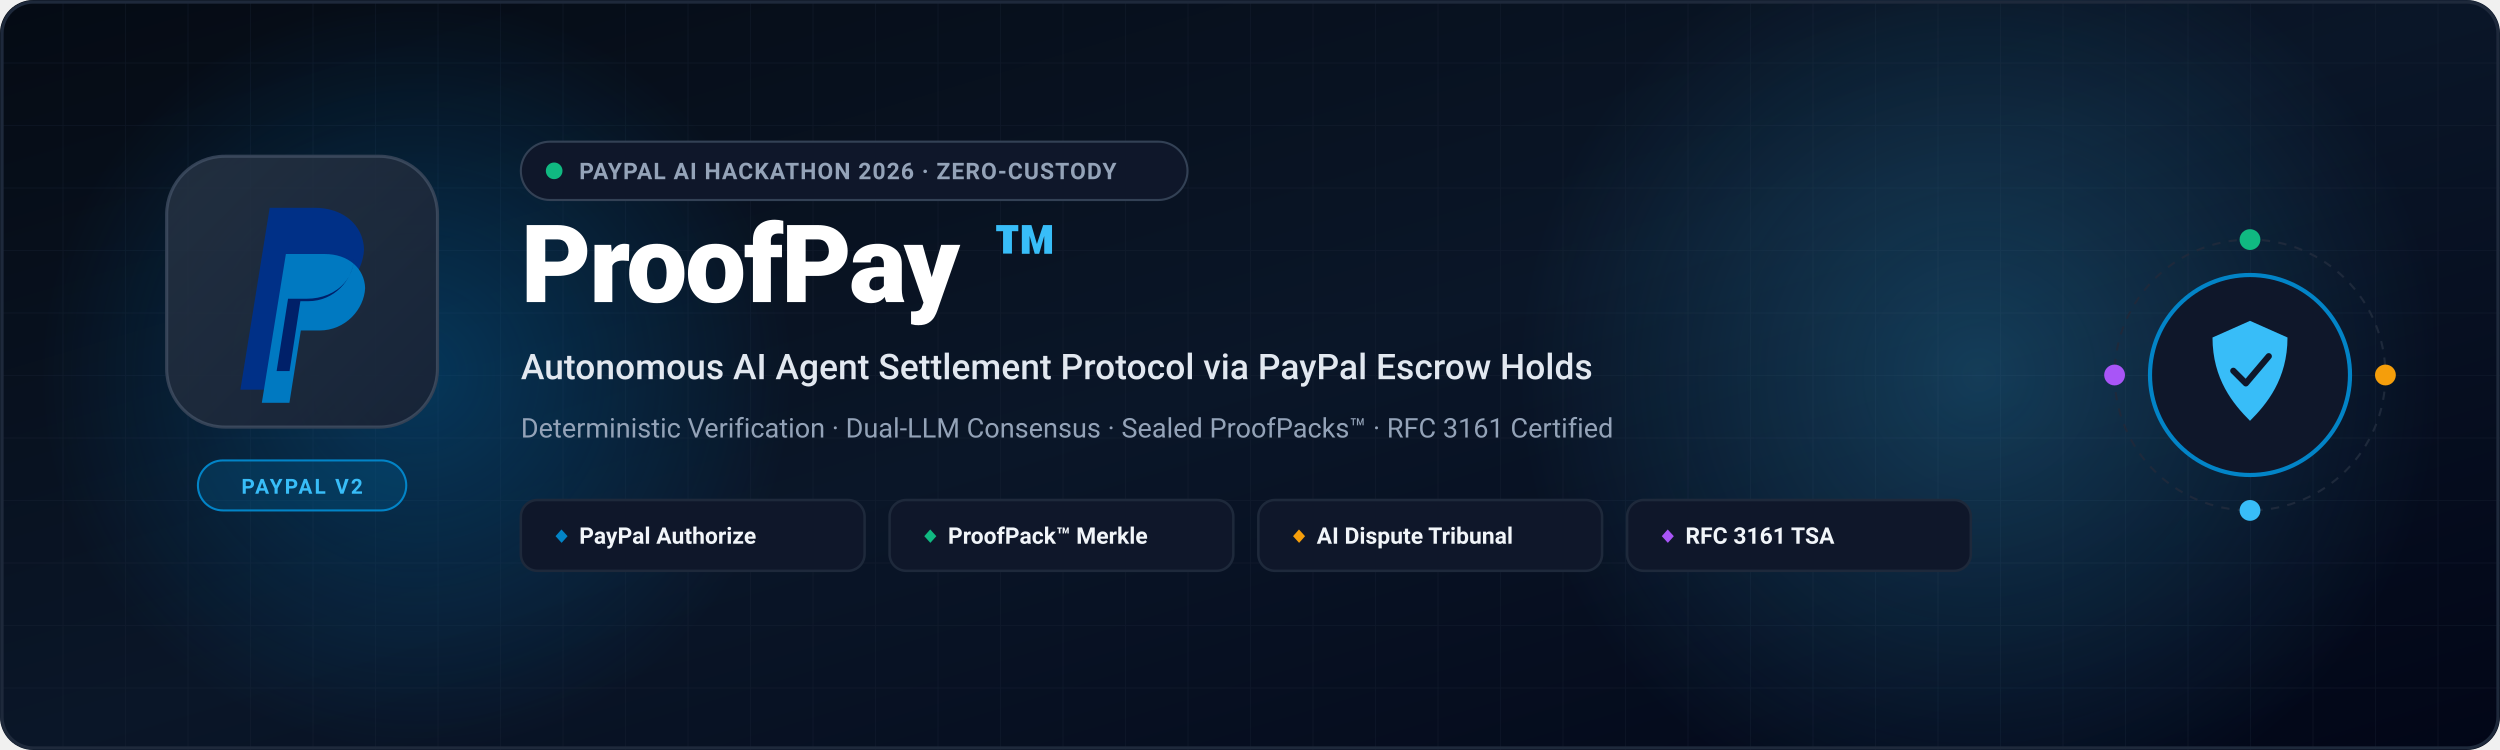
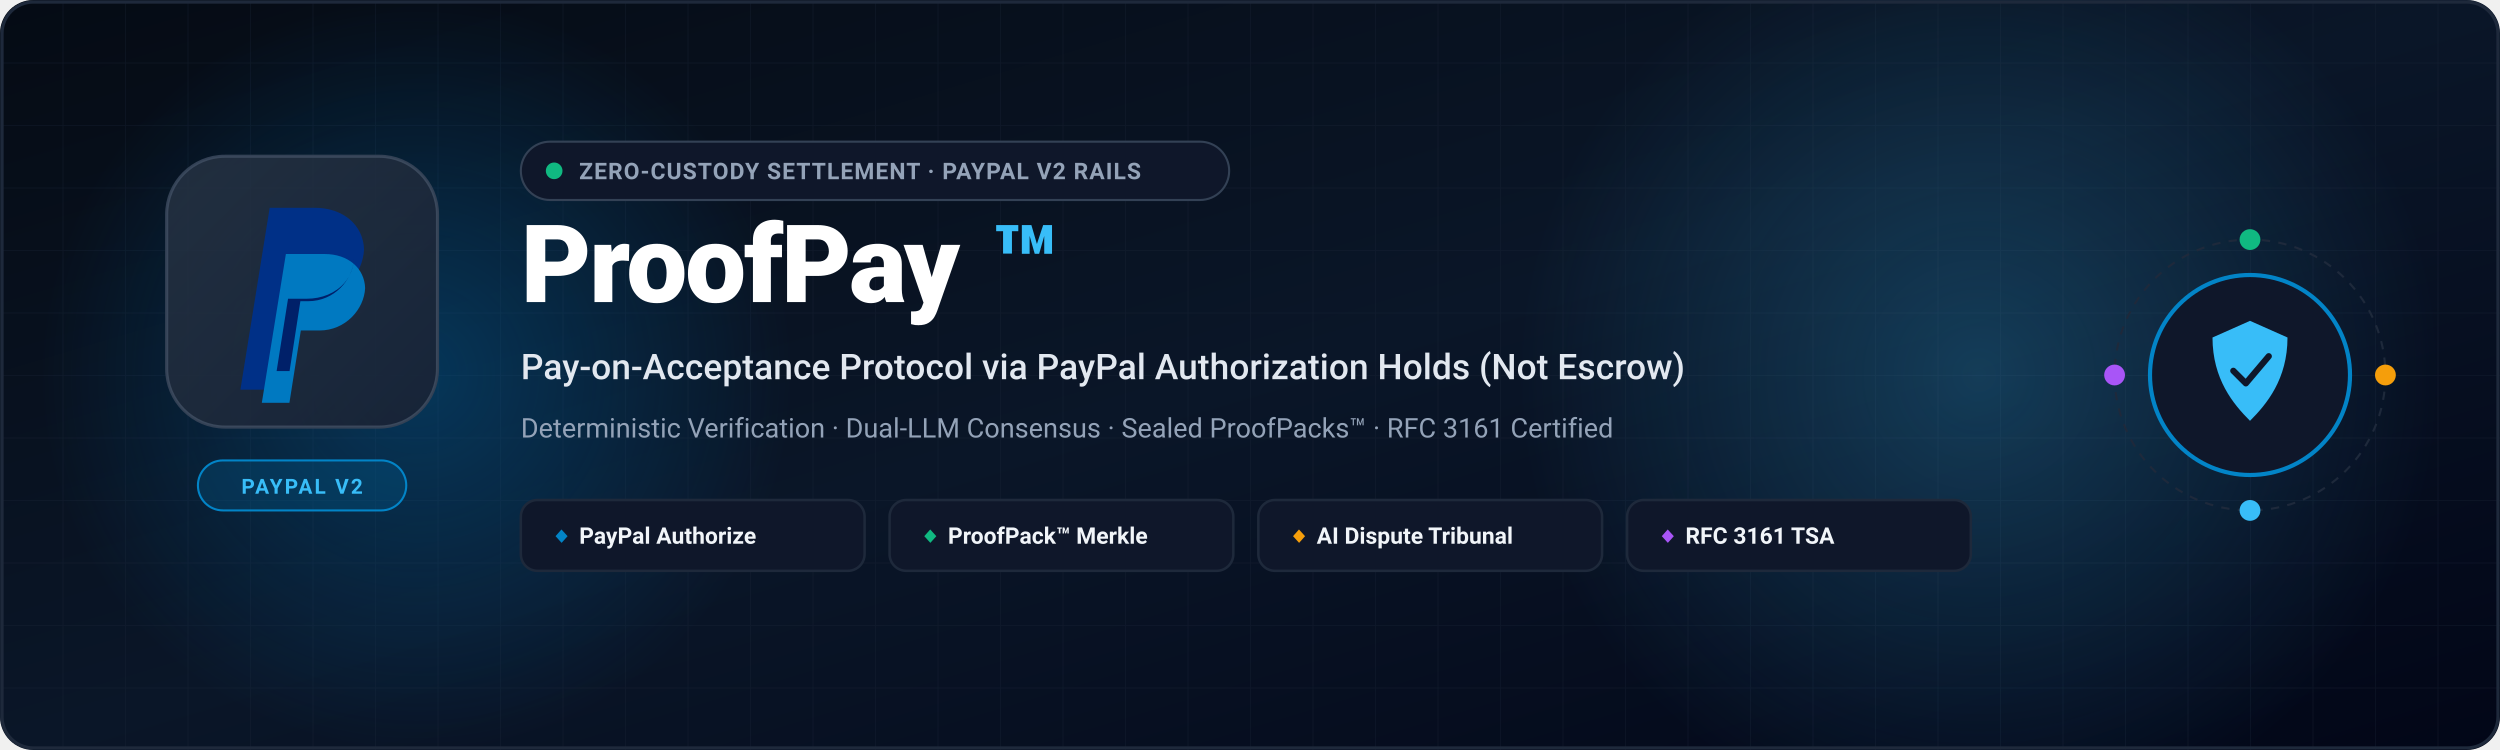
<svg xmlns="http://www.w3.org/2000/svg" viewBox="0 0 1200 360" width="100%" height="auto">
  <defs>
    <linearGradient id="bannerBg" x1="0%" y1="0%" x2="100%" y2="100%">
      <stop offset="0%" stop-color="#050B14" />
      <stop offset="50%" stop-color="#0A1628" />
      <stop offset="100%" stop-color="#020617" />
    </linearGradient>
    <pattern id="grid" width="30" height="30" patternUnits="userSpaceOnUse">
      <path d="M 30 0 L 0 0 0 30" fill="none" stroke="#1E293B" stroke-width="0.75" stroke-opacity="0.35" />
    </pattern>
    <radialGradient id="paypalGlow" cx="50%" cy="50%" r="50%">
      <stop offset="0%" stop-color="#0079C1" stop-opacity="0.35" />
      <stop offset="100%" stop-color="#0079C1" stop-opacity="0" />
    </radialGradient>
    <radialGradient id="aiGlow" cx="50%" cy="50%" r="50%">
      <stop offset="0%" stop-color="#38BDF8" stop-opacity="0.25" />
      <stop offset="100%" stop-color="#38BDF8" stop-opacity="0" />
    </radialGradient>
    <linearGradient id="cardGrad" x1="0%" y1="0%" x2="100%" y2="100%">
      <stop offset="0%" stop-color="#1E293B" stop-opacity="0.8" />
      <stop offset="100%" stop-color="#0F172A" stop-opacity="0.9" />
    </linearGradient>
    <linearGradient id="accentLine" x1="0%" y1="0%" x2="100%" y2="0%">
      <stop offset="0%" stop-color="#003087" stop-opacity="0" />
      <stop offset="25%" stop-color="#0079C1" />
      <stop offset="50%" stop-color="#38BDF8" />
      <stop offset="75%" stop-color="#0079C1" />
      <stop offset="100%" stop-color="#003087" stop-opacity="0" />
    </linearGradient>
  </defs>
  <rect width="1200" height="360" rx="16" fill="url(#bannerBg)" />
  <rect width="1200" height="360" rx="16" fill="url(#grid)" />
  <circle cx="200" cy="180" r="180" fill="url(#paypalGlow)" />
  <circle cx="950" cy="180" r="220" fill="url(#aiGlow)" />
  <rect width="1198" height="358" x="1" y="1" rx="15" fill="none" stroke="#1E293B" stroke-width="1.5" />
  <line x1="100" y1="2" x2="1100" y2="2" stroke="url(#accentLine)" stroke-width="3" />
  <g transform="translate(80, 75)">
    <rect width="130" height="130" rx="28" fill="url(#cardGrad)" stroke="#334155" stroke-width="1.5" />
    <rect width="130" height="130" rx="28" fill="#F0F9FF" fill-opacity="0.04" />
    <g transform="translate(18, 14) scale(0.74)">
      <path fill="#003087" d="M37.9 14.5h33.8c18.5 0 31.5 11.2 32 27-.7 16.7-15.5 33.6-36.2 33.6H54.4l-9.1 57.4H23.5L42.5 14.5h-4.6z" />
      <path fill="#0079C1" d="M50.4 44.5h27.8c15.2 0 25.8 9.2 26.2 22.1-.6 13.7-12.7 27.5-29.6 27.5H62.7l-7.4 46.9H37.4l15.6-96.5h-2.6z" />
      <path fill="#002069" d="M54.4 75.1h13.1c16.9 0 29-13.8 29.6-27.5-.2 5.5-2.2 11.1-6.1 15.6-5.8 6.7-14.7 10.3-24.5 10.3H54.4l-7.4 46.9h8.4l7-45.3z" />
    </g>
    <rect x="15" y="146" width="100" height="24" rx="12" fill="#0369A1" fill-opacity="0.25" stroke="#0284C7" stroke-width="1" />
    <text x="65" y="162" font-family="-apple-system, BlinkMacSystemFont, 'Segoe UI', Roboto, Helvetica, Arial, sans-serif" font-size="10" font-weight="700" fill="#38BDF8" text-anchor="middle" letter-spacing="1">PAYPAL V2</text>
  </g>
  <g transform="translate(250, 68)">
-     <rect width="320" height="28" rx="14" fill="#0F172A" stroke="#334155" stroke-width="1" />
+     <rect width="340" height="28" rx="14" fill="#0F172A" stroke="#334155" stroke-width="1" />
    <circle cx="16" cy="14" r="4" fill="#10B981" />
    <text x="28" y="18" font-family="-apple-system, BlinkMacSystemFont, 'Segoe UI', Roboto, Helvetica, Arial, sans-serif" font-size="11" font-weight="600" fill="#94A3B8" letter-spacing="0.5">
-       PAYPAL AI HACKATHON 2026 · ZERO-CUSTODY
+       ZERO-CUSTODY SETTLEMENT · PAYPAL V2 RAILS
    </text>
  </g>
  <text x="250" y="145" font-family="-apple-system, BlinkMacSystemFont, 'Segoe UI', Roboto, Helvetica, Arial, sans-serif" font-size="52" font-weight="800" fill="#FFFFFF" letter-spacing="-1">
    ProofPay
  </text>
  <text x="475" y="145" font-family="-apple-system, BlinkMacSystemFont, 'Segoe UI', Roboto, Helvetica, Arial, sans-serif" font-size="52" font-weight="800" fill="#38BDF8" letter-spacing="-1">
    ™
  </text>
  <text x="250" y="182" font-family="-apple-system, BlinkMacSystemFont, 'Segoe UI', Roboto, Helvetica, Arial, sans-serif" font-size="17" font-weight="500" fill="#E2E8F0">
-     Autonomous AI Agent Settlement Protocol via PayPal Escrow Holds
+     Pay-on-Acceptance Protocol via PayPal Authorization Holds (Not Escrow)
  </text>
  <text x="250" y="210" font-family="-apple-system, BlinkMacSystemFont, 'Segoe UI', Roboto, Helvetica, Arial, sans-serif" font-size="13" font-weight="400" fill="#94A3B8">
    Deterministic Verification · Dual-LLM Consensus · Sealed ProofPacks™ · RFC 3161 Certified
  </text>
  <g transform="translate(250, 240)">
    <rect x="0" y="0" width="165" height="34" rx="8" fill="#0F172A" stroke="#1E293B" stroke-width="1.2" />
    <text x="14" y="21" font-family="-apple-system, BlinkMacSystemFont, 'Segoe UI', Roboto, Helvetica, Arial, sans-serif" font-size="11" font-weight="600" fill="#0284C7">◆</text>
    <text x="28" y="21" font-family="-apple-system, BlinkMacSystemFont, 'Segoe UI', Roboto, Helvetica, Arial, sans-serif" font-size="11" font-weight="600" fill="#F1F5F9">PayPal Authorize</text>
    <rect x="177" y="0" width="165" height="34" rx="8" fill="#0F172A" stroke="#1E293B" stroke-width="1.2" />
    <text x="191" y="21" font-family="-apple-system, BlinkMacSystemFont, 'Segoe UI', Roboto, Helvetica, Arial, sans-serif" font-size="11" font-weight="600" fill="#10B981">◆</text>
    <text x="205" y="21" font-family="-apple-system, BlinkMacSystemFont, 'Segoe UI', Roboto, Helvetica, Arial, sans-serif" font-size="11" font-weight="600" fill="#F1F5F9">ProofPack™ Merkle</text>
    <rect x="354" y="0" width="165" height="34" rx="8" fill="#0F172A" stroke="#1E293B" stroke-width="1.2" />
    <text x="368" y="21" font-family="-apple-system, BlinkMacSystemFont, 'Segoe UI', Roboto, Helvetica, Arial, sans-serif" font-size="11" font-weight="600" fill="#F59E0B">◆</text>
    <text x="382" y="21" font-family="-apple-system, BlinkMacSystemFont, 'Segoe UI', Roboto, Helvetica, Arial, sans-serif" font-size="11" font-weight="600" fill="#F1F5F9">AI Dispute Tribunal</text>
    <rect x="531" y="0" width="165" height="34" rx="8" fill="#0F172A" stroke="#1E293B" stroke-width="1.2" />
    <text x="545" y="21" font-family="-apple-system, BlinkMacSystemFont, 'Segoe UI', Roboto, Helvetica, Arial, sans-serif" font-size="11" font-weight="600" fill="#A855F7">◆</text>
    <text x="559" y="21" font-family="-apple-system, BlinkMacSystemFont, 'Segoe UI', Roboto, Helvetica, Arial, sans-serif" font-size="11" font-weight="600" fill="#F1F5F9">RFC 3161 TSA</text>
  </g>
  <g transform="translate(1000, 110)">
    <circle cx="80" cy="70" r="65" fill="none" stroke="#1E293B" stroke-width="1" stroke-dasharray="4,4" />
    <circle cx="80" cy="70" r="48" fill="#0F172A" stroke="#0284C7" stroke-width="2" />
    <path fill="#38BDF8" d="M80 44 L98 52 C98 72 88 84 80 92 C72 84 62 72 62 52 Z" />
    <polyline points="72,68 78,74 89,61" fill="none" stroke="#0F172A" stroke-width="3" stroke-linecap="round" stroke-linejoin="round" />
    <circle cx="80" cy="5" r="5" fill="#10B981" />
    <circle cx="145" cy="70" r="5" fill="#F59E0B" />
    <circle cx="80" cy="135" r="5" fill="#38BDF8" />
    <circle cx="15" cy="70" r="5" fill="#A855F7" />
  </g>
</svg>
